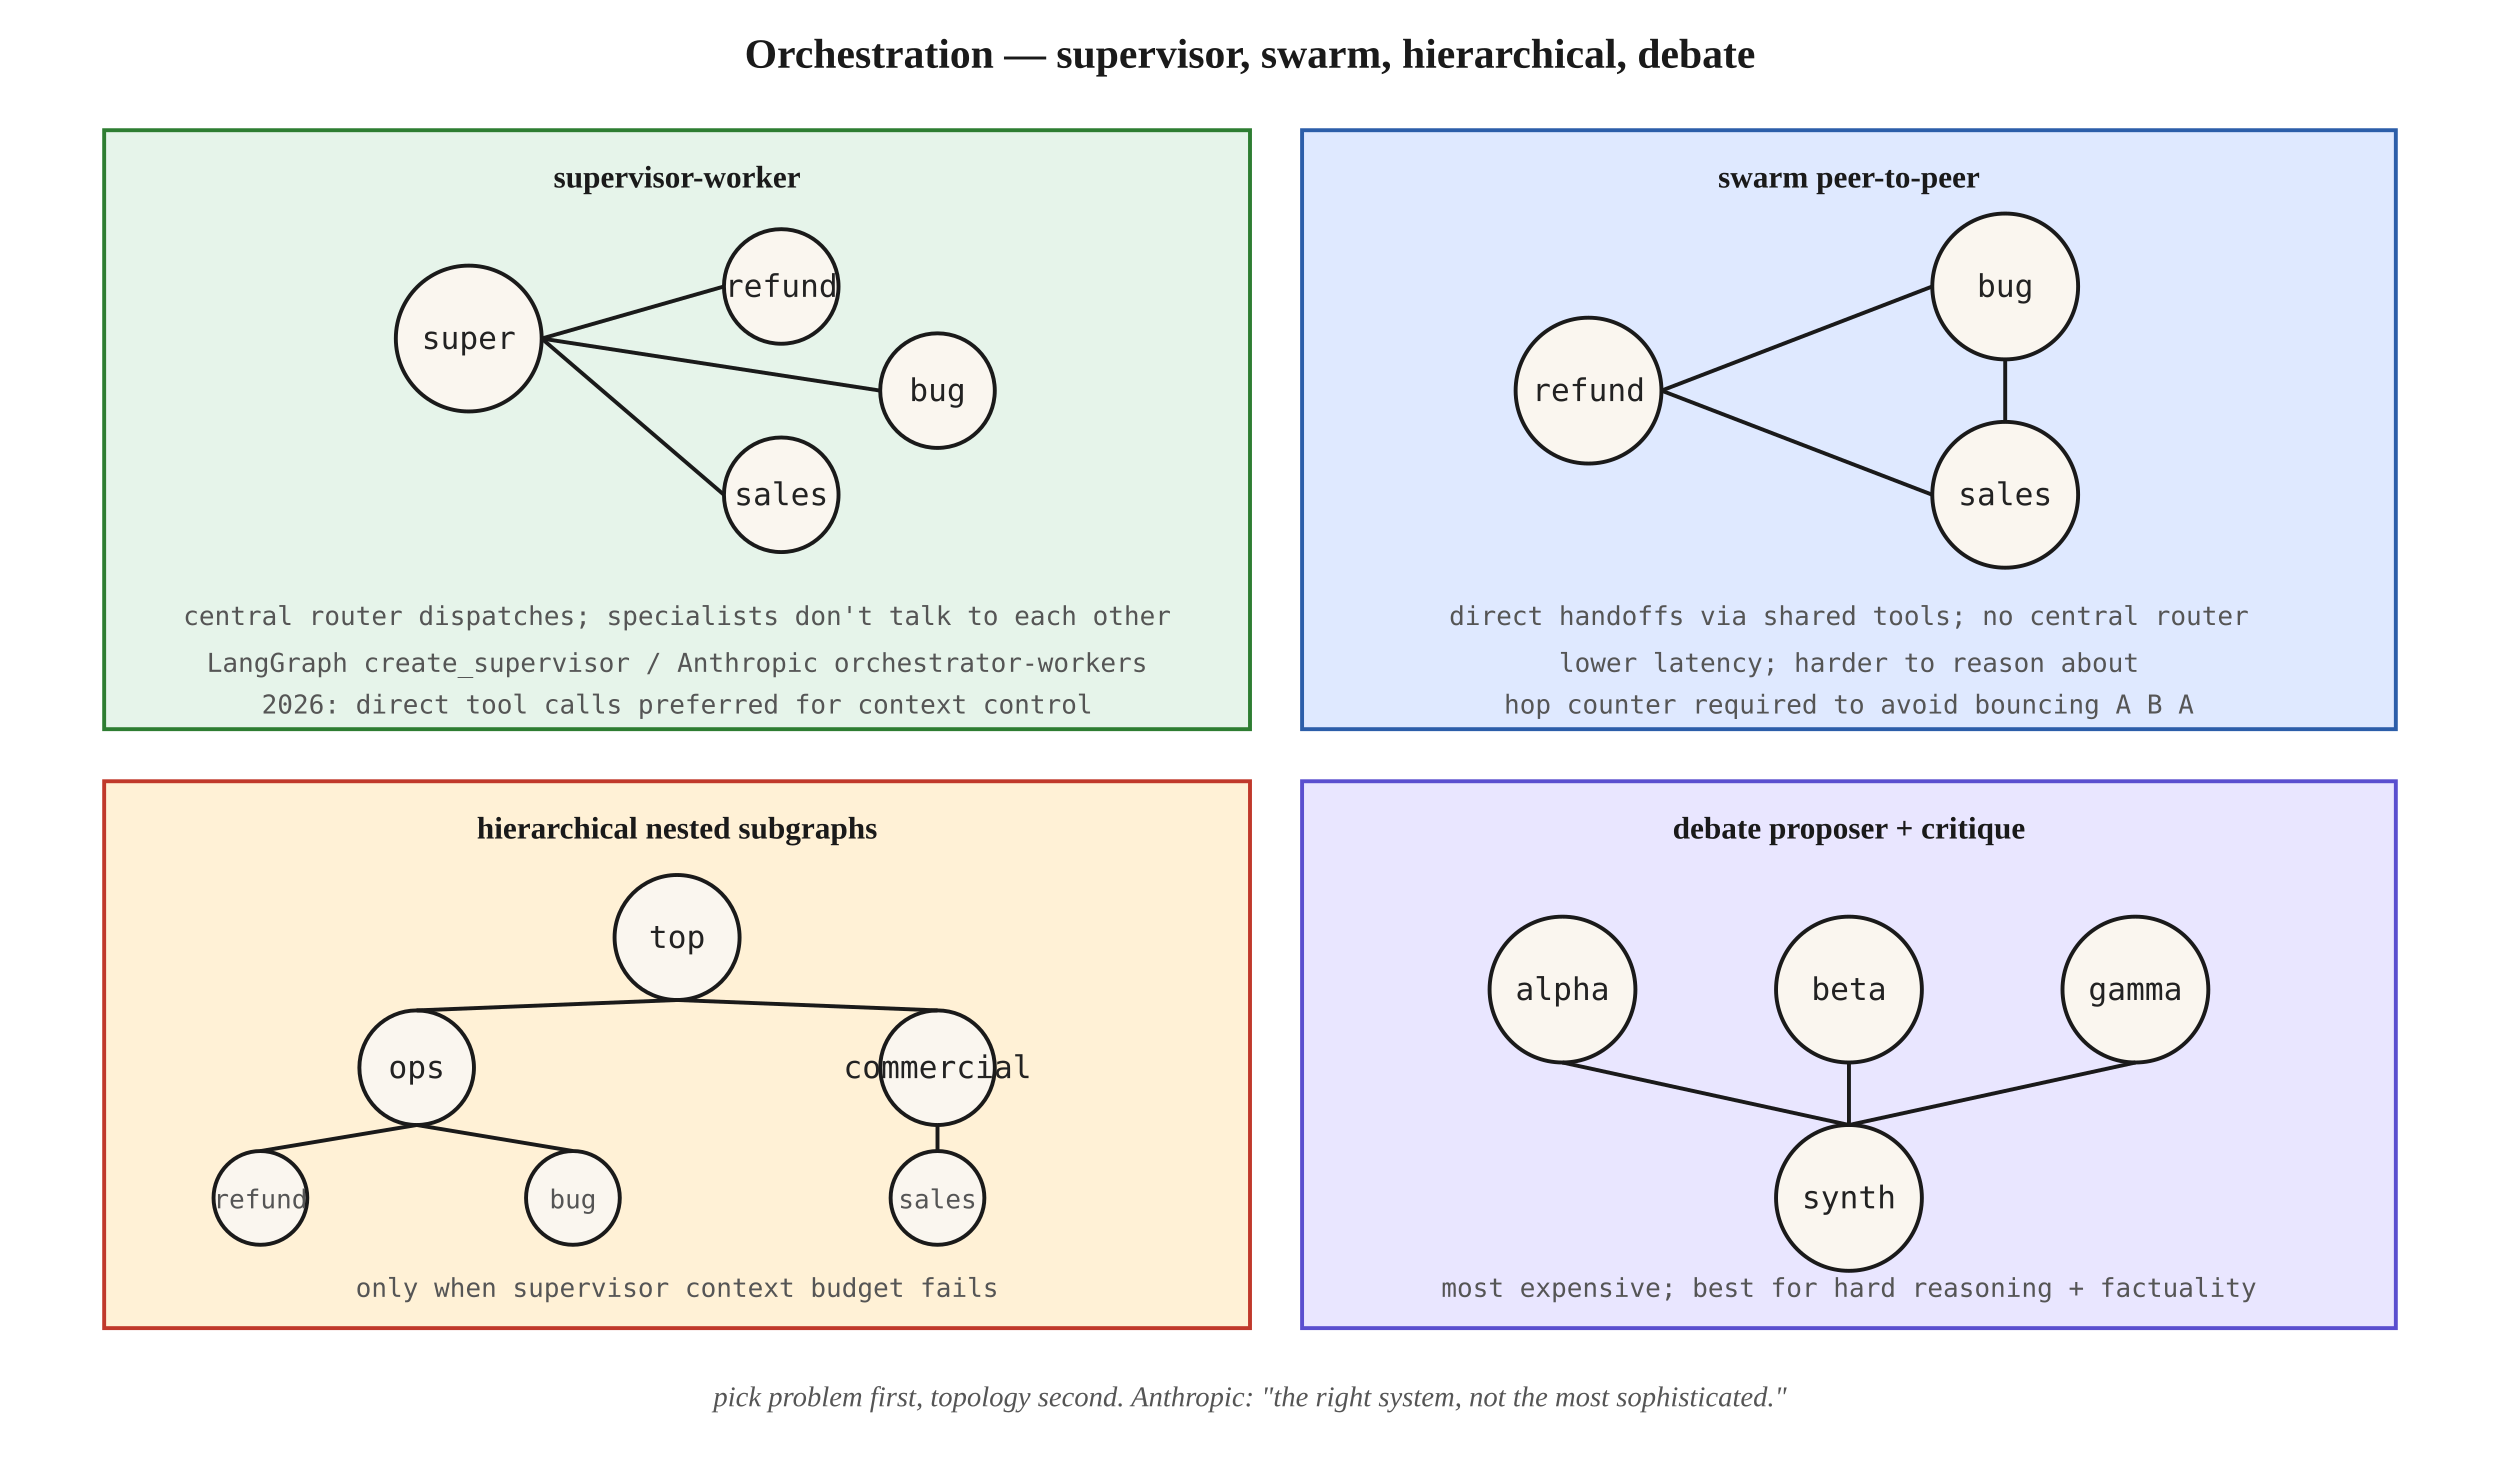
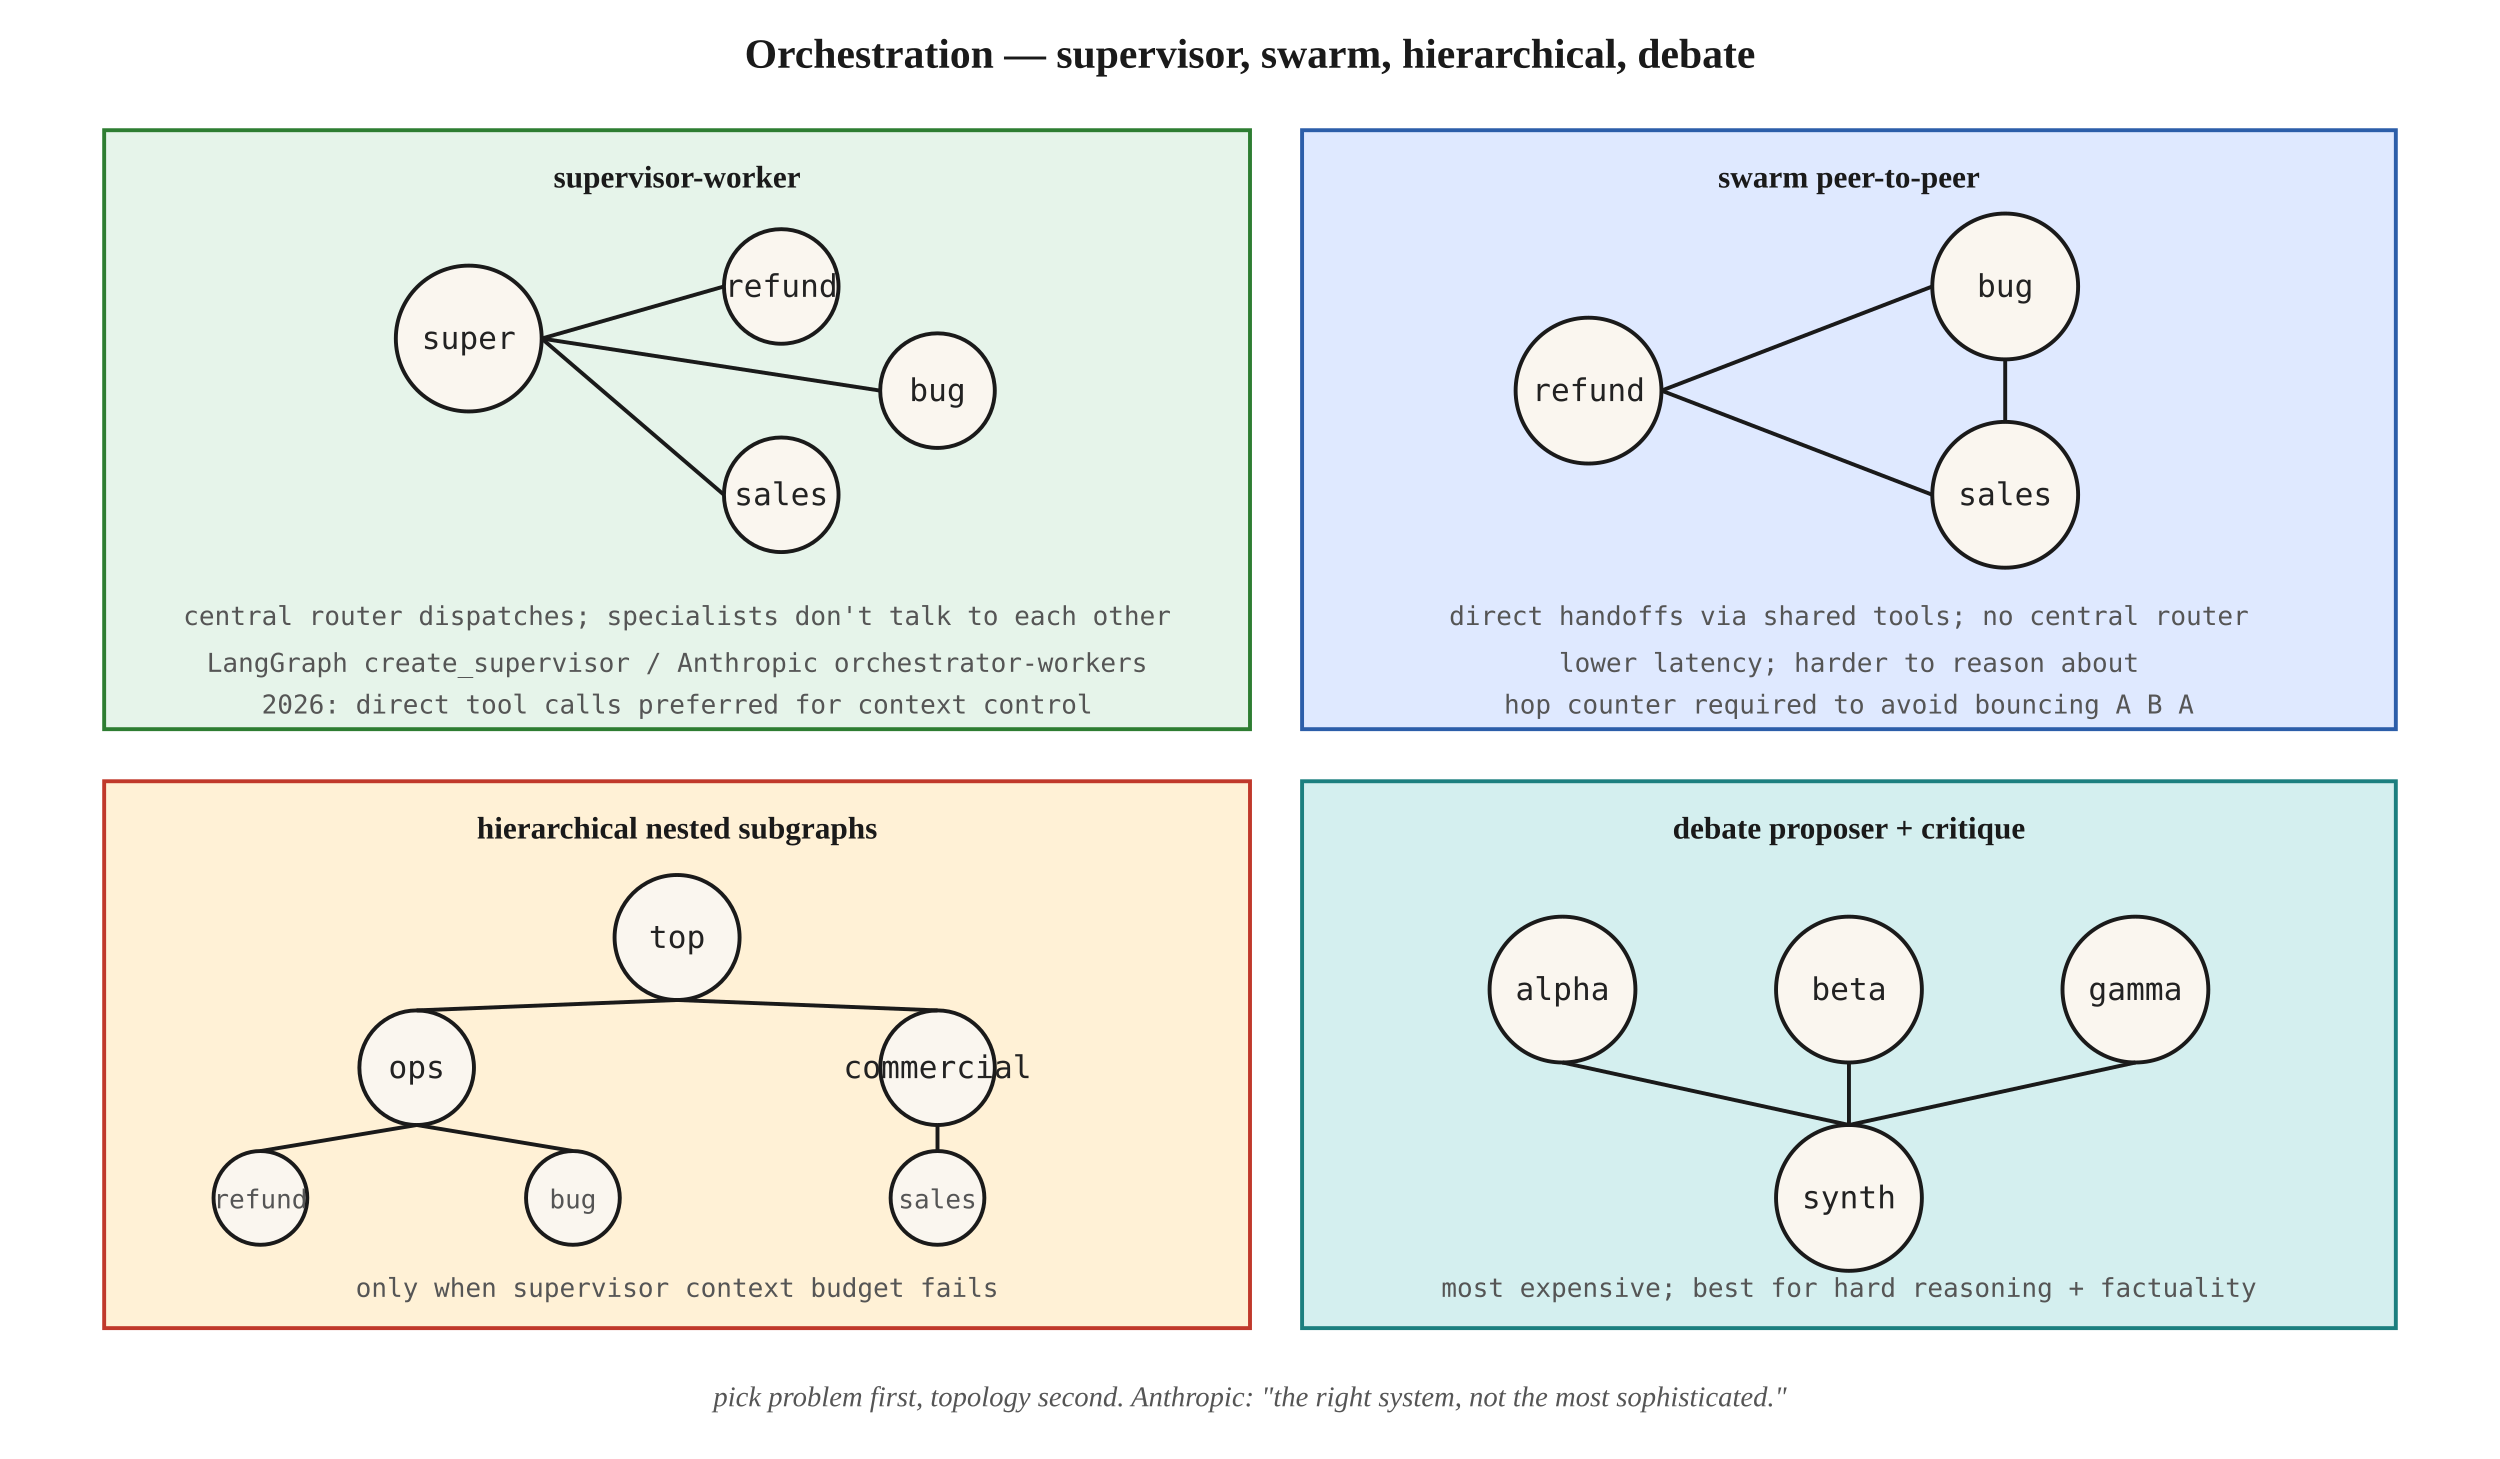
<svg xmlns="http://www.w3.org/2000/svg" viewBox="0 0 960 560" font-family="Georgia, 'Times New Roman', serif">
  <defs>
    <marker id="arrow" viewBox="0 0 10 10" refX="9" refY="5" markerWidth="6" markerHeight="6" orient="auto">
      <path d="M0,0 L10,5 L0,10 z" fill="#1a1a1a" />
    </marker>
    <style>
      .box { fill: #faf6ef; stroke: #1a1a1a; stroke-width: 1.5; }
      .super { fill: #e6f4ea; stroke: #2e7d32; stroke-width: 1.5; }
      .swarm { fill: #dfe9ff; stroke: #2c5ea9; stroke-width: 1.5; }
      .hier { fill: #fff1d6; stroke: #c0392b; stroke-width: 1.5; }
-       .debate { fill: #e9e6ff; stroke: #5a4fcf; stroke-width: 1.5; }
+       .debate { fill: #d4efef; stroke: #1C7F7F; stroke-width: 1.5; }
      .step { font-size: 12px; font-family: 'Menlo', monospace; fill: #222; }
      .small { font-size: 10px; font-family: 'Menlo', monospace; fill: #555; }
      .caption { font-size: 11px; fill: #555; font-style: italic; }
      .title { font-size: 16px; font-weight: 700; fill: #1a1a1a; }
      .head { font-size: 12px; font-weight: 700; fill: #1a1a1a; }
    </style>
  </defs>
  <text x="480" y="26" text-anchor="middle" class="title">Orchestration — supervisor, swarm, hierarchical, debate</text>
  <rect x="40" y="50" width="440" height="230" class="super" />
  <text x="260" y="72" text-anchor="middle" class="head">supervisor-worker</text>
  <circle cx="180" cy="130" r="28" fill="#faf6ef" stroke="#1a1a1a" stroke-width="1.5" />
  <text x="180" y="134" text-anchor="middle" class="step">super</text>
  <circle cx="300" cy="110" r="22" fill="#faf6ef" stroke="#1a1a1a" stroke-width="1.5" />
  <text x="300" y="114" text-anchor="middle" class="step">refund</text>
  <circle cx="360" cy="150" r="22" fill="#faf6ef" stroke="#1a1a1a" stroke-width="1.5" />
  <text x="360" y="154" text-anchor="middle" class="step">bug</text>
  <circle cx="300" cy="190" r="22" fill="#faf6ef" stroke="#1a1a1a" stroke-width="1.5" />
  <text x="300" y="194" text-anchor="middle" class="step">sales</text>
  <line x1="208" y1="130" x2="278" y2="110" stroke="#1a1a1a" stroke-width="1.5" />
  <line x1="208" y1="130" x2="338" y2="150" stroke="#1a1a1a" stroke-width="1.5" />
  <line x1="208" y1="130" x2="278" y2="190" stroke="#1a1a1a" stroke-width="1.5" />
  <text x="260" y="240" text-anchor="middle" class="small">central router dispatches; specialists don't talk to each other</text>
  <text x="260" y="258" text-anchor="middle" class="small">LangGraph create_supervisor / Anthropic orchestrator-workers</text>
  <text x="260" y="274" text-anchor="middle" class="small">2026: direct tool calls preferred for context control</text>
  <rect x="500" y="50" width="420" height="230" class="swarm" />
  <text x="710" y="72" text-anchor="middle" class="head">swarm  peer-to-peer</text>
  <circle cx="610" cy="150" r="28" fill="#faf6ef" stroke="#1a1a1a" stroke-width="1.5" />
  <text x="610" y="154" text-anchor="middle" class="step">refund</text>
  <circle cx="770" cy="110" r="28" fill="#faf6ef" stroke="#1a1a1a" stroke-width="1.5" />
  <text x="770" y="114" text-anchor="middle" class="step">bug</text>
  <circle cx="770" cy="190" r="28" fill="#faf6ef" stroke="#1a1a1a" stroke-width="1.5" />
  <text x="770" y="194" text-anchor="middle" class="step">sales</text>
  <line x1="638" y1="150" x2="742" y2="110" stroke="#1a1a1a" stroke-width="1.5" />
  <line x1="638" y1="150" x2="742" y2="190" stroke="#1a1a1a" stroke-width="1.5" />
  <line x1="770" y1="138" x2="770" y2="162" stroke="#1a1a1a" stroke-width="1.5" />
  <text x="710" y="240" text-anchor="middle" class="small">direct handoffs via shared tools; no central router</text>
  <text x="710" y="258" text-anchor="middle" class="small">lower latency; harder to reason about</text>
  <text x="710" y="274" text-anchor="middle" class="small">hop counter required to avoid bouncing A  B  A</text>
  <rect x="40" y="300" width="440" height="210" class="hier" />
  <text x="260" y="322" text-anchor="middle" class="head">hierarchical  nested subgraphs</text>
  <circle cx="260" cy="360" r="24" fill="#faf6ef" stroke="#1a1a1a" stroke-width="1.5" />
  <text x="260" y="364" text-anchor="middle" class="step">top</text>
  <circle cx="160" cy="410" r="22" fill="#faf6ef" stroke="#1a1a1a" stroke-width="1.5" />
  <text x="160" y="414" text-anchor="middle" class="step">ops</text>
  <circle cx="360" cy="410" r="22" fill="#faf6ef" stroke="#1a1a1a" stroke-width="1.5" />
  <text x="360" y="414" text-anchor="middle" class="step">commercial</text>
  <circle cx="100" cy="460" r="18" fill="#faf6ef" stroke="#1a1a1a" stroke-width="1.5" />
  <text x="100" y="464" text-anchor="middle" class="small">refund</text>
  <circle cx="220" cy="460" r="18" fill="#faf6ef" stroke="#1a1a1a" stroke-width="1.5" />
  <text x="220" y="464" text-anchor="middle" class="small">bug</text>
  <circle cx="360" cy="460" r="18" fill="#faf6ef" stroke="#1a1a1a" stroke-width="1.5" />
  <text x="360" y="464" text-anchor="middle" class="small">sales</text>
  <line x1="260" y1="384" x2="160" y2="388" stroke="#1a1a1a" stroke-width="1.5" />
  <line x1="260" y1="384" x2="360" y2="388" stroke="#1a1a1a" stroke-width="1.5" />
  <line x1="160" y1="432" x2="100" y2="442" stroke="#1a1a1a" stroke-width="1.5" />
  <line x1="160" y1="432" x2="220" y2="442" stroke="#1a1a1a" stroke-width="1.5" />
  <line x1="360" y1="432" x2="360" y2="442" stroke="#1a1a1a" stroke-width="1.5" />
  <text x="260" y="498" text-anchor="middle" class="small">only when supervisor context budget fails</text>
  <rect x="500" y="300" width="420" height="210" class="debate" />
  <text x="710" y="322" text-anchor="middle" class="head">debate  proposer + critique</text>
  <circle cx="600" cy="380" r="28" fill="#faf6ef" stroke="#1a1a1a" stroke-width="1.5" />
  <text x="600" y="384" text-anchor="middle" class="step">alpha</text>
  <circle cx="710" cy="380" r="28" fill="#faf6ef" stroke="#1a1a1a" stroke-width="1.5" />
  <text x="710" y="384" text-anchor="middle" class="step">beta</text>
  <circle cx="820" cy="380" r="28" fill="#faf6ef" stroke="#1a1a1a" stroke-width="1.5" />
  <text x="820" y="384" text-anchor="middle" class="step">gamma</text>
  <circle cx="710" cy="460" r="28" fill="#faf6ef" stroke="#1a1a1a" stroke-width="1.5" />
  <text x="710" y="464" text-anchor="middle" class="step">synth</text>
  <line x1="600" y1="408" x2="710" y2="432" stroke="#1a1a1a" stroke-width="1.5" />
  <line x1="710" y1="408" x2="710" y2="432" stroke="#1a1a1a" stroke-width="1.5" />
  <line x1="820" y1="408" x2="710" y2="432" stroke="#1a1a1a" stroke-width="1.5" />
  <text x="710" y="498" text-anchor="middle" class="small">most expensive; best for hard reasoning + factuality</text>
  <text x="480" y="540" text-anchor="middle" class="caption">pick problem first, topology second. Anthropic: "the right system, not the most sophisticated."</text>
</svg>
